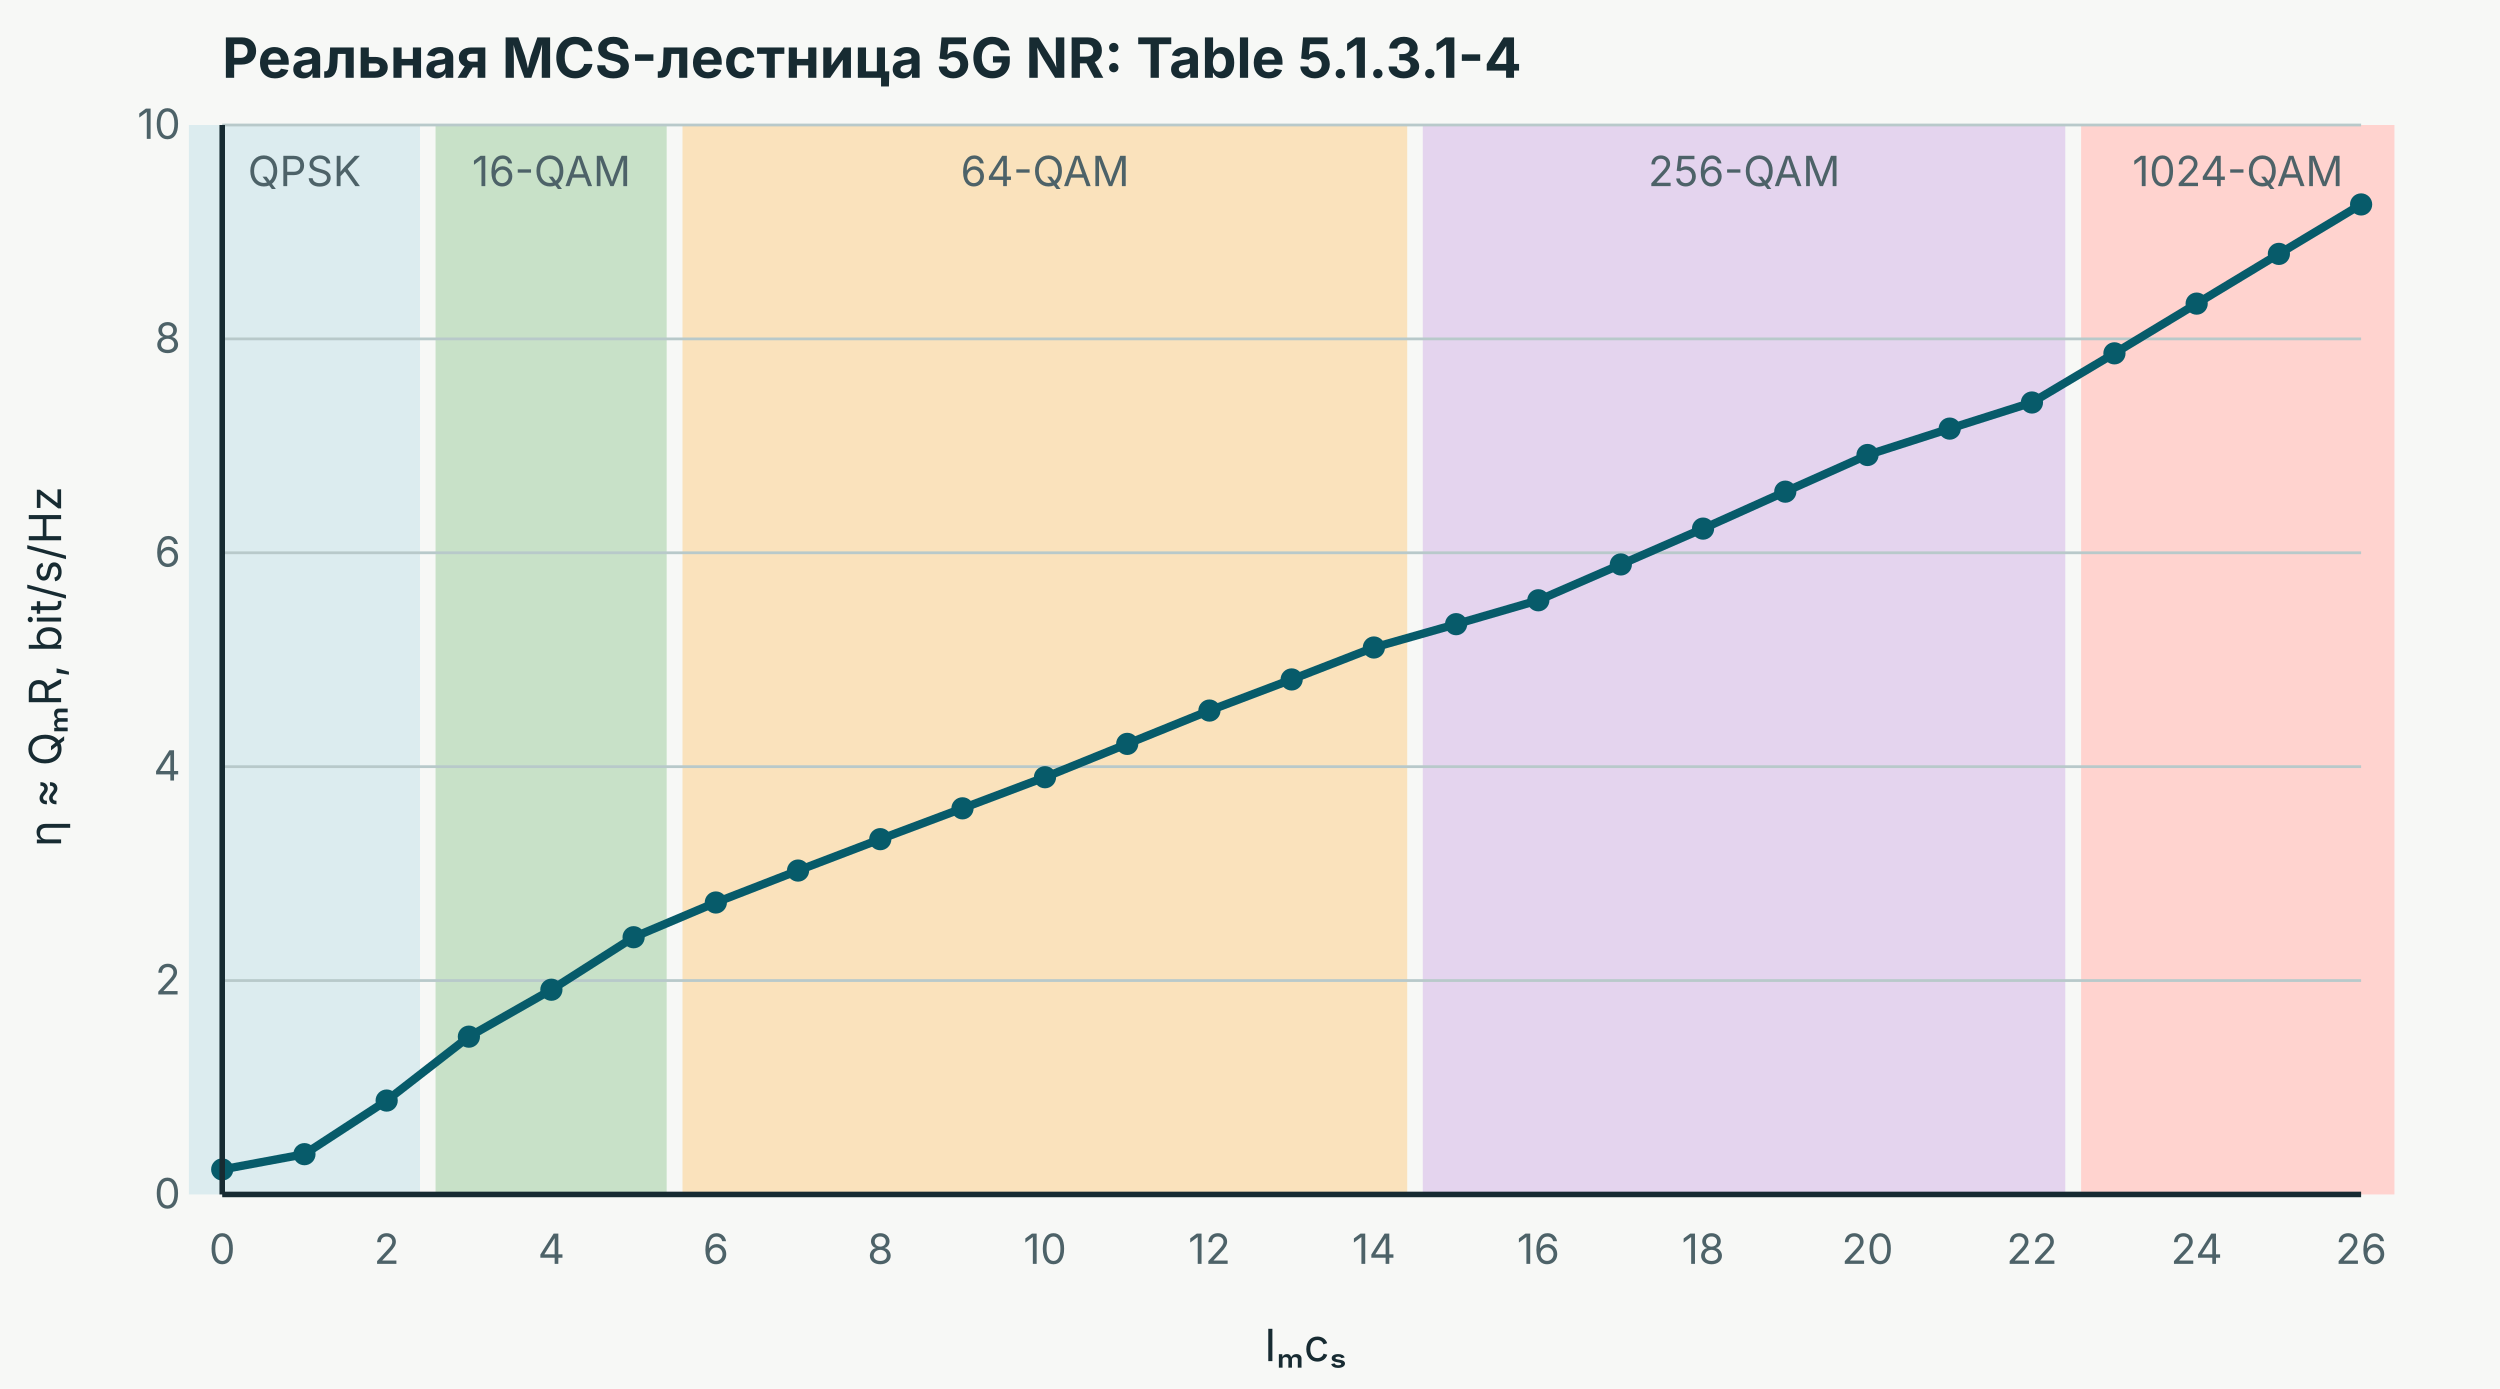
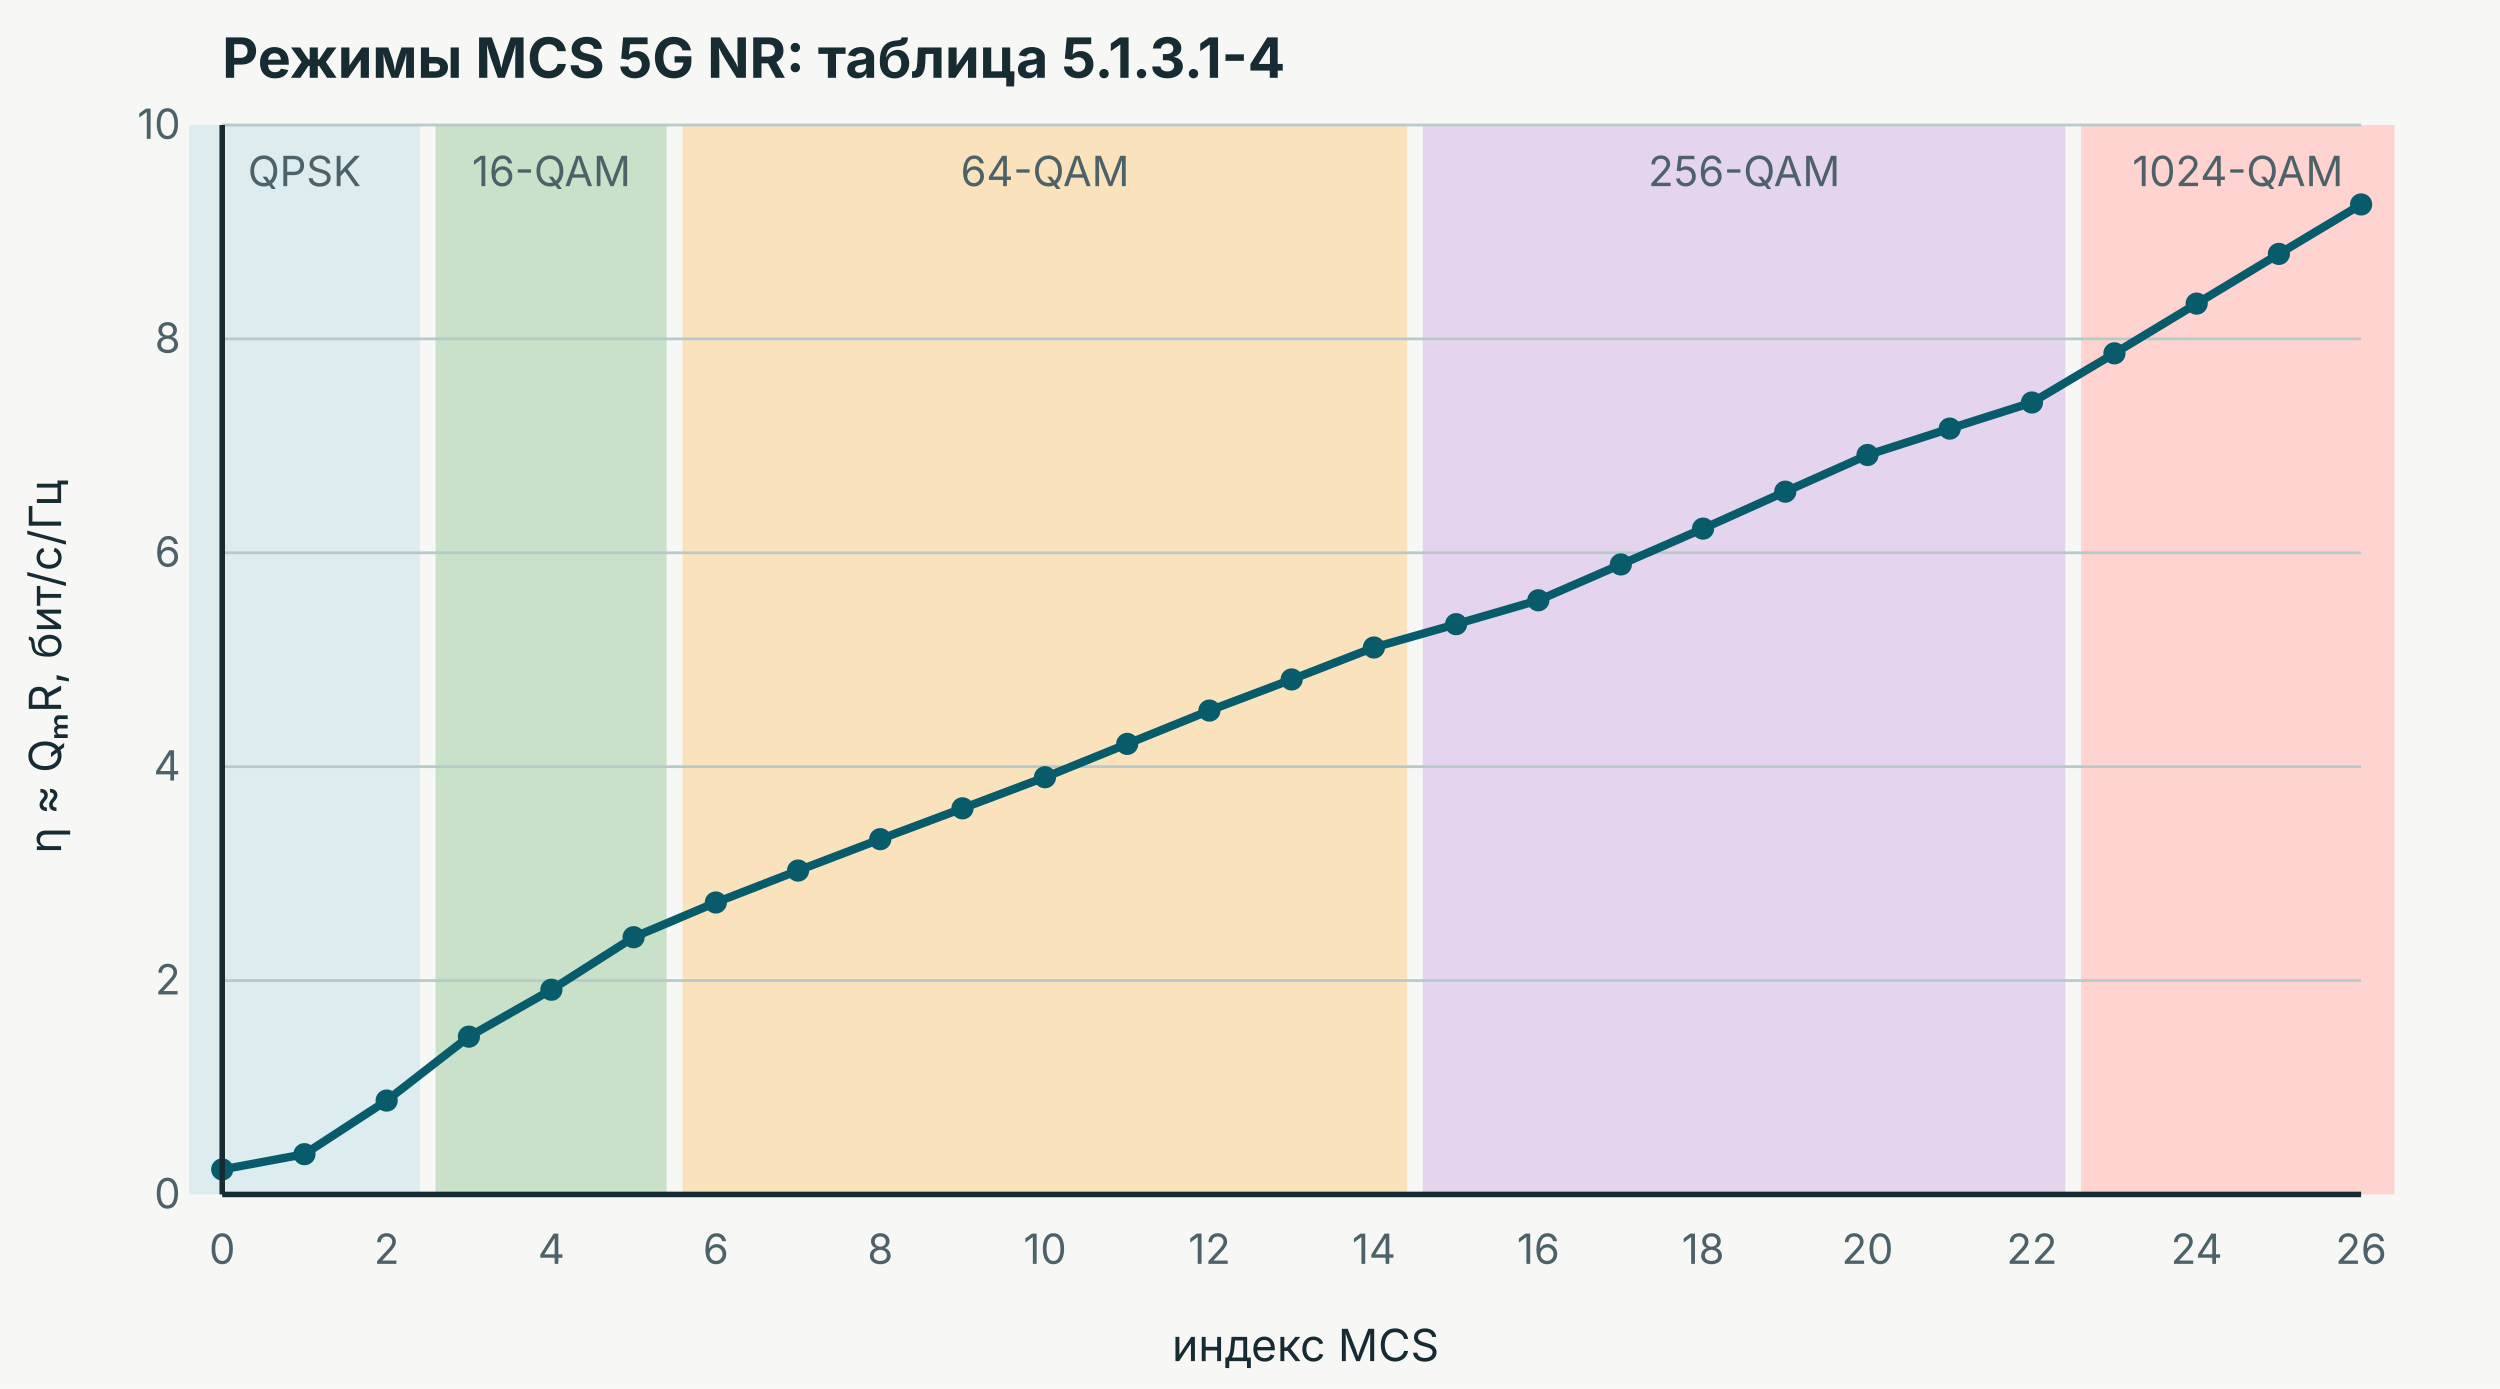
<svg xmlns="http://www.w3.org/2000/svg" viewBox="0 0 900 500" role="img" aria-labelledby="title desc">
  <rect width="100%" height="100%" fill="#f7f8f6" />
  <style>text{font-family:system-ui,-apple-system,"Segoe UI",sans-serif;fill:#172b32}.muted{fill:#4d6268;font-size:15px}.axis{stroke:#172b32;stroke-width:2}.grid{stroke:#b8c9ca;stroke-width:1}.label{font-size:16px}.title{font-size:20px;font-weight:700}</style>
-   <text x="80" y="28" class="title">Реальная MCS-лестница 5G NR: Table 5.1.3.1-4</text>
+   <text x="80" y="28" class="title">Режимы MCS 5G NR: таблица 5.1.3.1-4</text>
  <rect x="68.0" y="45" width="83.2" height="385" fill="#dcecef" />
  <text x="109.6" y="67" text-anchor="middle" class="muted">QPSK</text>
  <rect x="156.8" y="45" width="83.2" height="385" fill="#c8e1c8" />
  <text x="198.5" y="67" text-anchor="middle" class="muted">16-QAM</text>
  <rect x="245.7" y="45" width="260.9" height="385" fill="#fae2bc" />
  <text x="376.2" y="67" text-anchor="middle" class="muted">64-QAM</text>
  <rect x="512.2" y="45" width="231.3" height="385" fill="#e4d4ee" />
  <text x="627.9" y="67" text-anchor="middle" class="muted">256-QAM</text>
  <rect x="749.2" y="45" width="112.8" height="385" fill="#ffd3cf" />
  <text x="805.6" y="67" text-anchor="middle" class="muted">1024-QAM</text>
  <line x1="80" y1="430.0" x2="850" y2="430.0" class="grid" />
  <text x="65" y="435.0" text-anchor="end" class="muted">0</text>
  <line x1="80" y1="353.0" x2="850" y2="353.0" class="grid" />
  <text x="65" y="358.0" text-anchor="end" class="muted">2</text>
  <line x1="80" y1="276.0" x2="850" y2="276.0" class="grid" />
  <text x="65" y="281.0" text-anchor="end" class="muted">4</text>
  <line x1="80" y1="199.0" x2="850" y2="199.0" class="grid" />
  <text x="65" y="204.0" text-anchor="end" class="muted">6</text>
  <line x1="80" y1="122.0" x2="850" y2="122.0" class="grid" />
  <text x="65" y="127.0" text-anchor="end" class="muted">8</text>
  <line x1="80" y1="45.0" x2="850" y2="45.0" class="grid" />
  <text x="65" y="50.0" text-anchor="end" class="muted">10</text>
  <polyline points="80.0,421.0 109.6,415.5 139.2,396.2 168.8,373.2 198.5,356.3 228.1,337.4 257.7,324.9 287.3,313.4 316.9,302.1 346.5,291.0 376.2,279.8 405.8,267.8 435.4,255.8 465.0,244.6 494.6,233.1 524.2,224.7 553.8,216.1 583.5,203.2 613.1,190.3 642.7,177.0 672.3,163.8 701.9,154.3 731.5,144.9 761.2,127.2 790.8,109.3 820.4,91.4 850.0,73.6" fill="none" stroke="#075b6a" stroke-width="3" />
  <circle cx="80.0" cy="421.0" r="4" fill="#075b6a" />
  <circle cx="109.6" cy="415.5" r="4" fill="#075b6a" />
  <circle cx="139.2" cy="396.2" r="4" fill="#075b6a" />
  <circle cx="168.8" cy="373.2" r="4" fill="#075b6a" />
  <circle cx="198.5" cy="356.3" r="4" fill="#075b6a" />
  <circle cx="228.1" cy="337.4" r="4" fill="#075b6a" />
  <circle cx="257.7" cy="324.9" r="4" fill="#075b6a" />
  <circle cx="287.3" cy="313.4" r="4" fill="#075b6a" />
  <circle cx="316.9" cy="302.1" r="4" fill="#075b6a" />
  <circle cx="346.5" cy="291.0" r="4" fill="#075b6a" />
  <circle cx="376.2" cy="279.8" r="4" fill="#075b6a" />
  <circle cx="405.8" cy="267.8" r="4" fill="#075b6a" />
  <circle cx="435.4" cy="255.8" r="4" fill="#075b6a" />
  <circle cx="465.0" cy="244.6" r="4" fill="#075b6a" />
  <circle cx="494.6" cy="233.1" r="4" fill="#075b6a" />
  <circle cx="524.2" cy="224.7" r="4" fill="#075b6a" />
  <circle cx="553.8" cy="216.1" r="4" fill="#075b6a" />
  <circle cx="583.5" cy="203.2" r="4" fill="#075b6a" />
  <circle cx="613.1" cy="190.3" r="4" fill="#075b6a" />
  <circle cx="642.7" cy="177.0" r="4" fill="#075b6a" />
  <circle cx="672.3" cy="163.8" r="4" fill="#075b6a" />
  <circle cx="701.9" cy="154.3" r="4" fill="#075b6a" />
  <circle cx="731.5" cy="144.9" r="4" fill="#075b6a" />
  <circle cx="761.2" cy="127.2" r="4" fill="#075b6a" />
  <circle cx="790.8" cy="109.3" r="4" fill="#075b6a" />
  <circle cx="820.4" cy="91.4" r="4" fill="#075b6a" />
  <circle cx="850.0" cy="73.6" r="4" fill="#075b6a" />
  <line x1="80" y1="430" x2="850" y2="430" class="axis" />
  <line x1="80" y1="45" x2="80" y2="430" class="axis" />
  <text x="80.0" y="455" text-anchor="middle" class="muted">0</text>
  <text x="139.2" y="455" text-anchor="middle" class="muted">2</text>
  <text x="198.5" y="455" text-anchor="middle" class="muted">4</text>
  <text x="257.7" y="455" text-anchor="middle" class="muted">6</text>
  <text x="316.9" y="455" text-anchor="middle" class="muted">8</text>
  <text x="376.2" y="455" text-anchor="middle" class="muted">10</text>
  <text x="435.4" y="455" text-anchor="middle" class="muted">12</text>
  <text x="494.6" y="455" text-anchor="middle" class="muted">14</text>
  <text x="553.8" y="455" text-anchor="middle" class="muted">16</text>
  <text x="613.1" y="455" text-anchor="middle" class="muted">18</text>
  <text x="672.3" y="455" text-anchor="middle" class="muted">20</text>
  <text x="731.5" y="455" text-anchor="middle" class="muted">22</text>
  <text x="790.8" y="455" text-anchor="middle" class="muted">24</text>
  <text x="850.0" y="455" text-anchor="middle" class="muted">26</text>
-   <text x="470" y="490" text-anchor="middle" class="label">Iₘcₛ</text>
-   <text x="22" y="240" transform="rotate(-90 22 240)" text-anchor="middle" class="label">η ≈ QₘR, bit/s/Hz</text>
+   <text x="470" y="490" text-anchor="middle" class="label">индекс MCS</text>
+   <text x="22" y="240" transform="rotate(-90 22 240)" text-anchor="middle" class="label">η ≈ QₘR, бит/с/Гц</text>
</svg>
